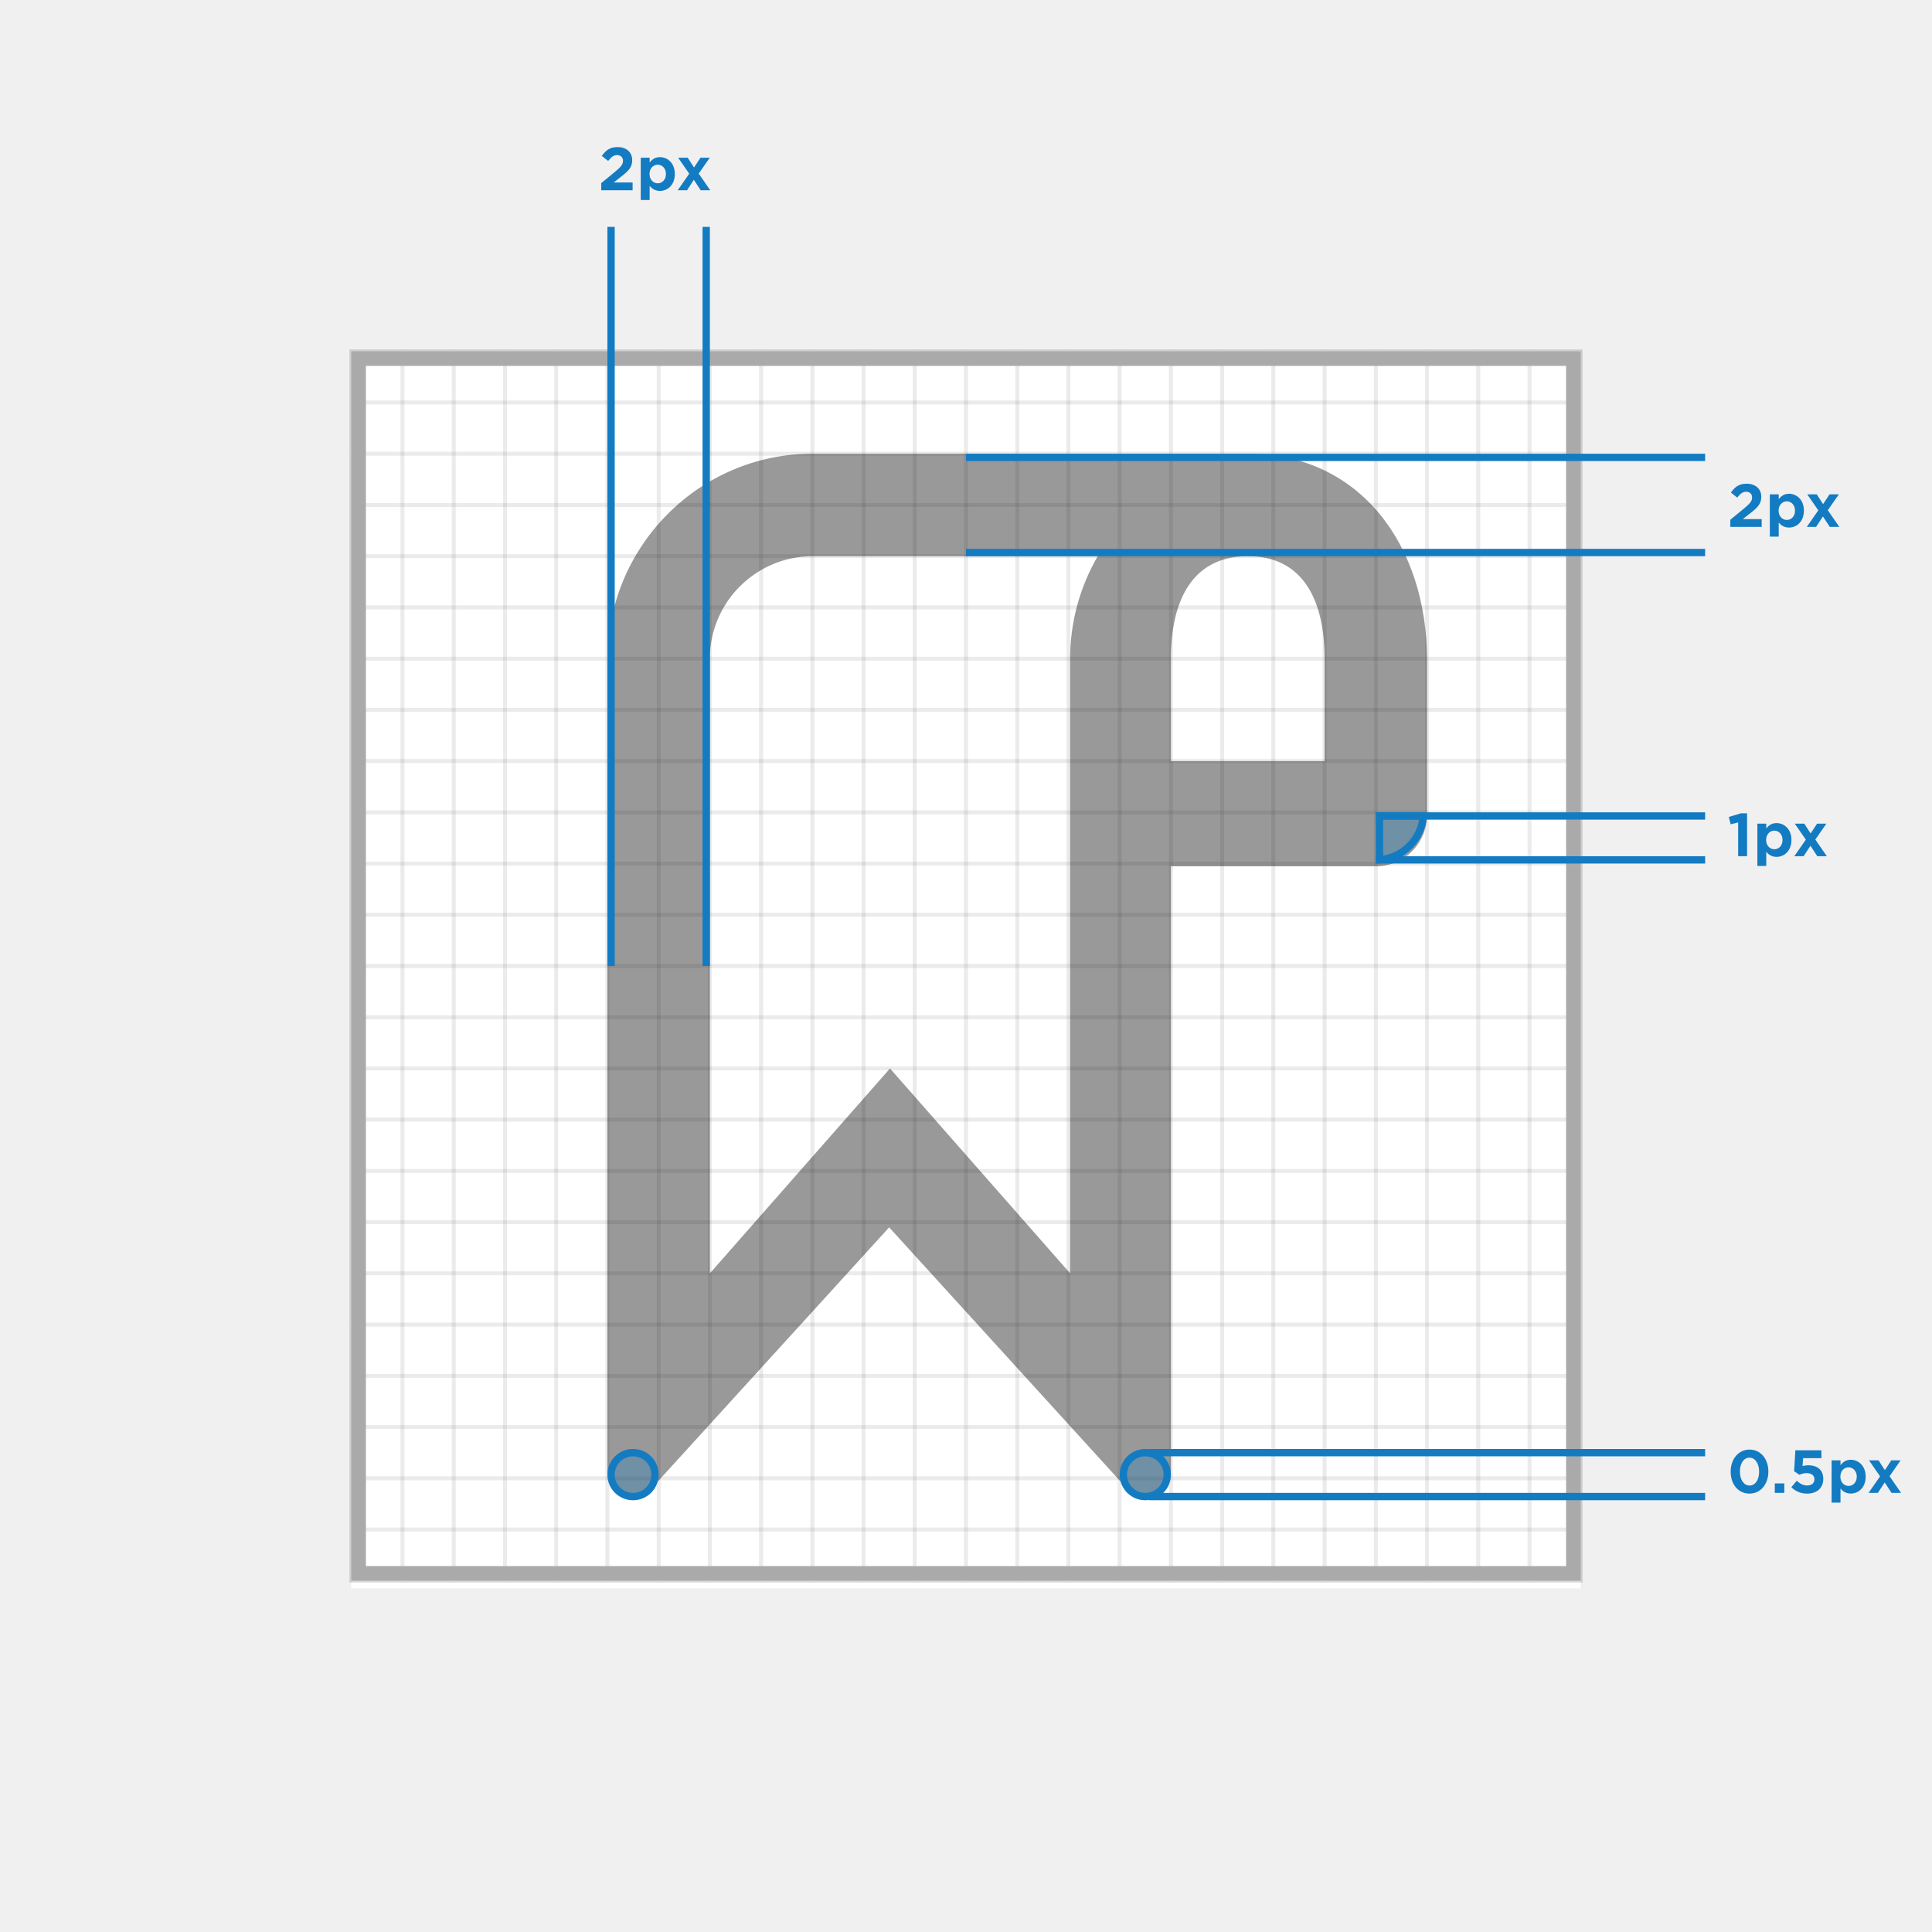
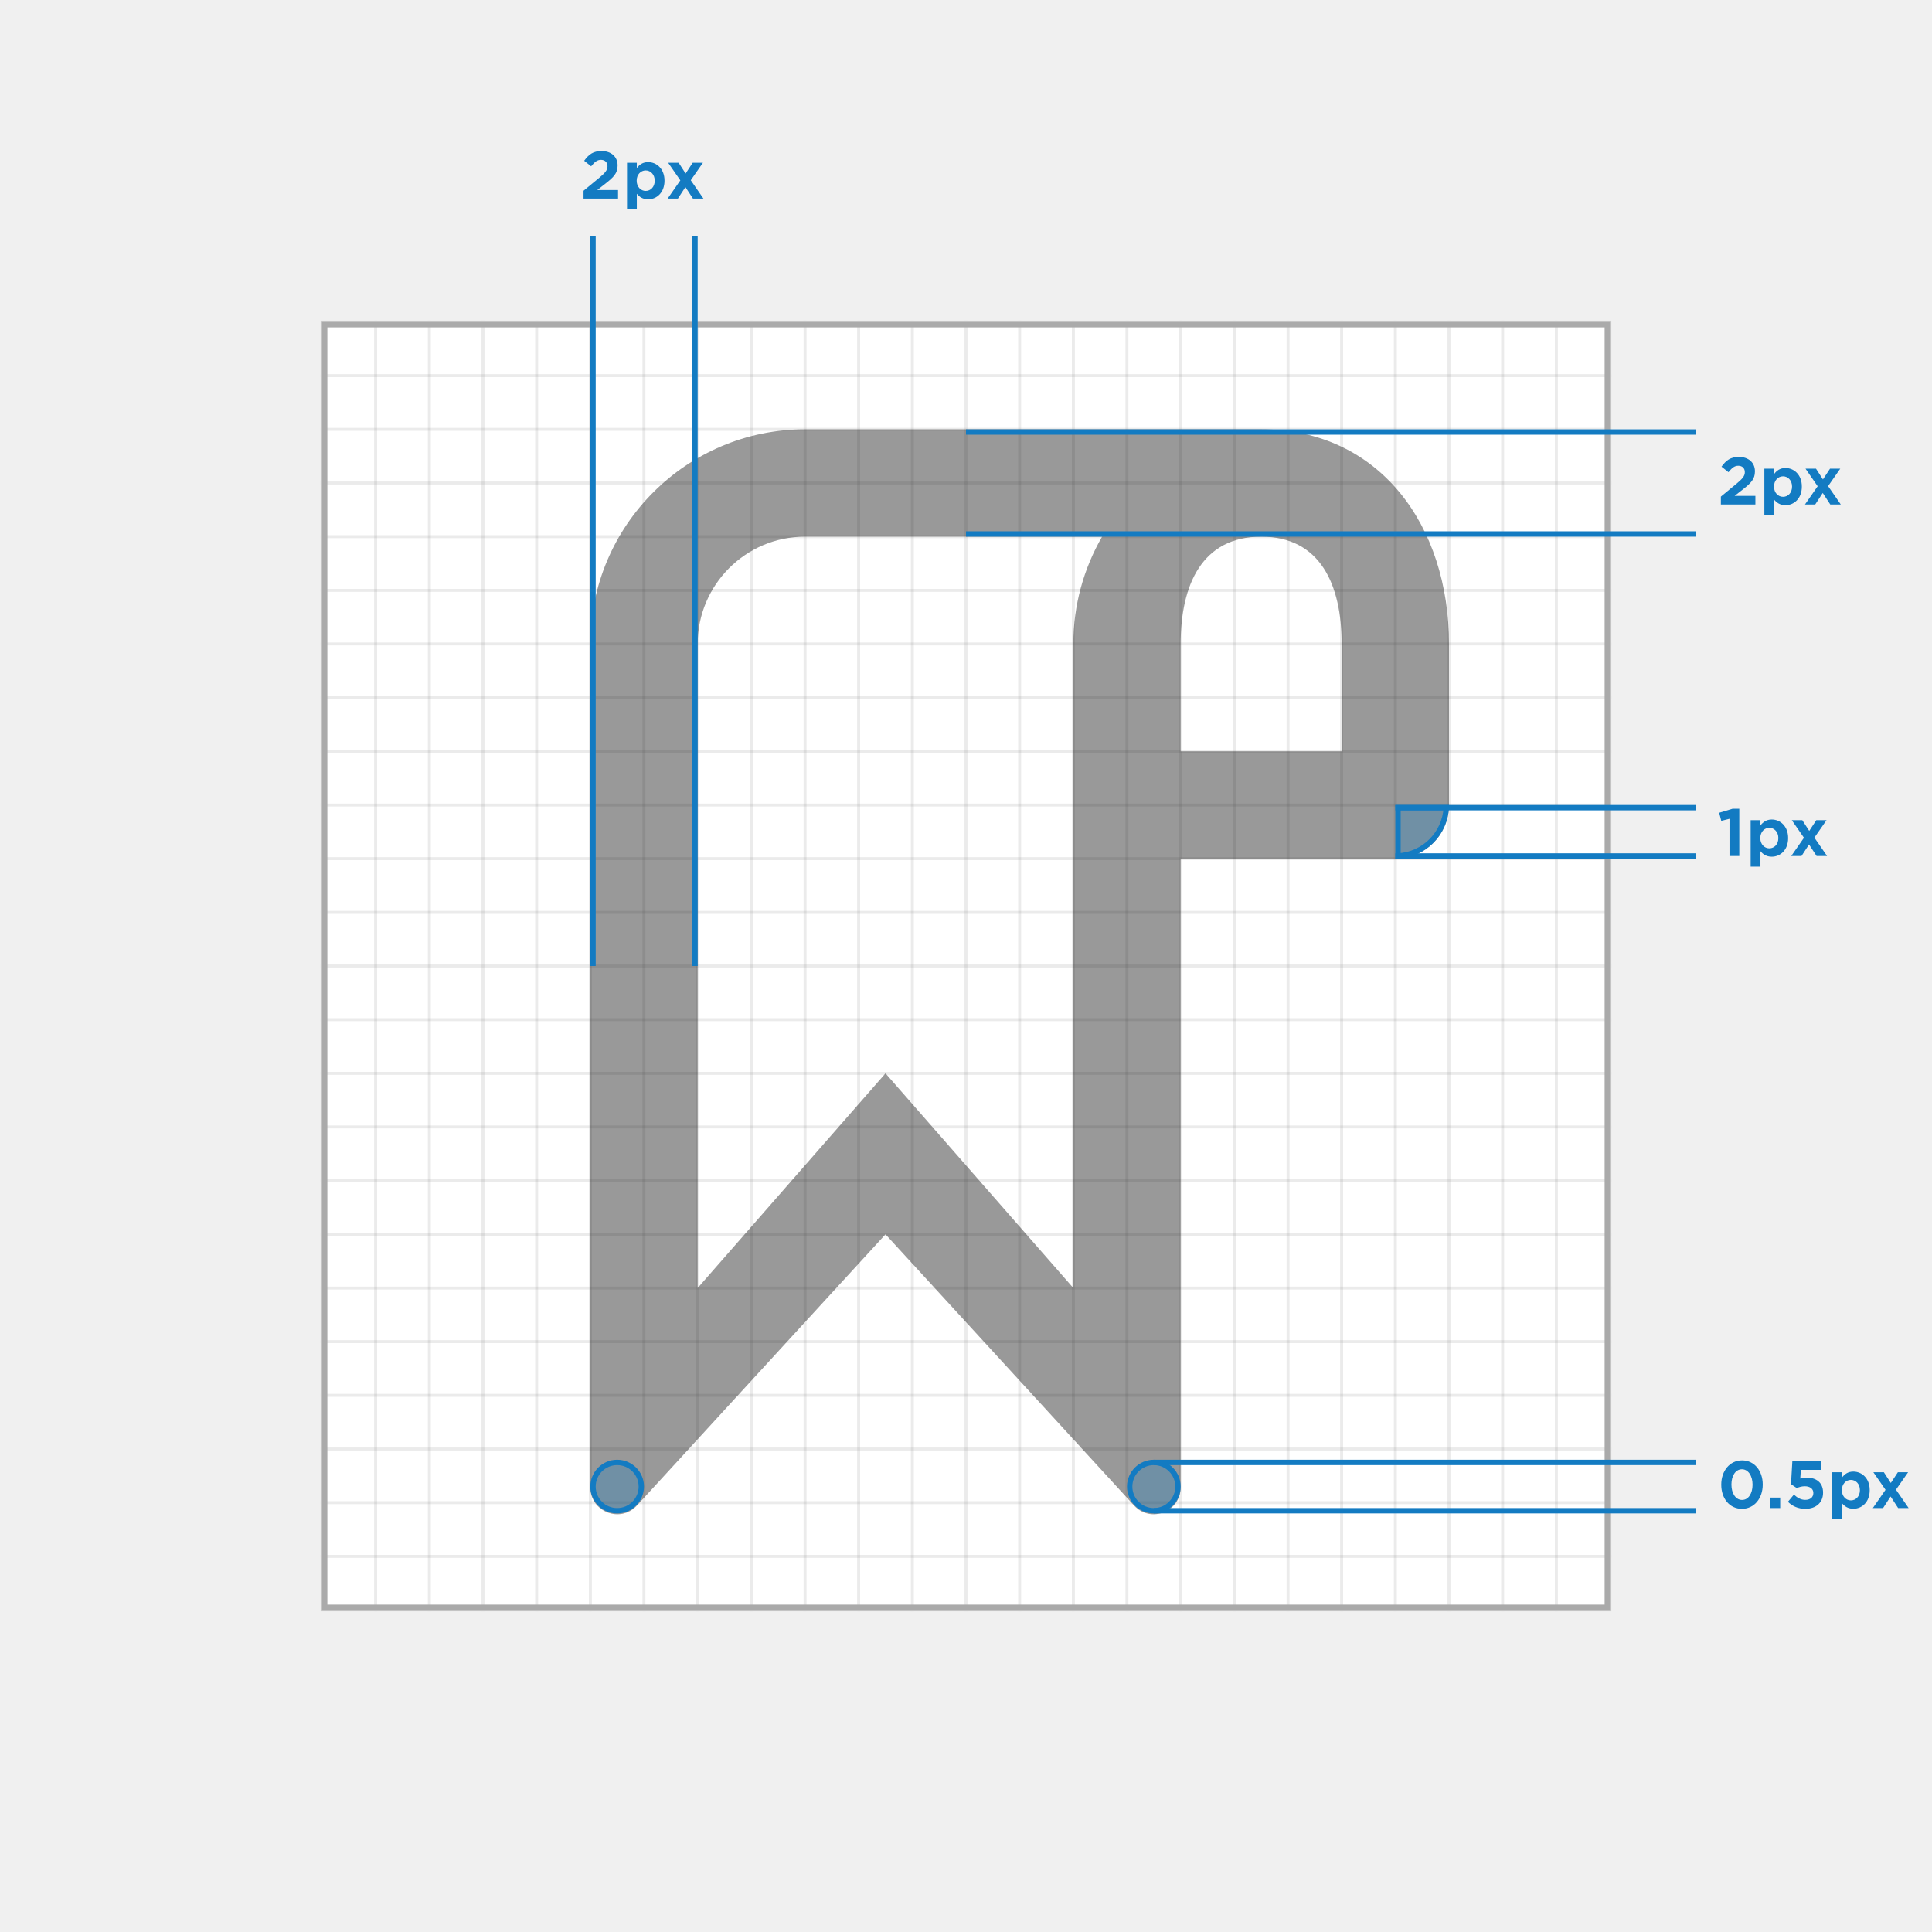
- <svg xmlns="http://www.w3.org/2000/svg" xmlns:xlink="http://www.w3.org/1999/xlink" width="264" height="264" viewBox="0 0 264 264">
-   <defs>
-     <circle id="example-3-a" cx="73.5" cy="5.5" r="3.5" />
-     <circle id="example-3-b" cx="3.5" cy="5.5" r="3.5" />
-     <path id="example-3-c" d="M147,100 L147,93 C143.134,93 140,96.134 140,100 L147,100 Z" />
-   </defs>
-   <g fill="none" fill-rule="evenodd" transform="translate(48 18)">
-     <g transform="translate(0 30)">
-       <rect width="168" height="169.05" fill="#FFF" />
-       <g stroke="#000" stroke-width=".5" opacity=".4">
-         <g opacity=".2">
-           <rect width="7" height="168" x="161" />
-           <rect width="7" height="168" x="154" />
-           <rect width="7" height="168" x="147" />
-           <rect width="7" height="168" x="140" />
-           <rect width="7" height="168" x="133" />
-           <rect width="7" height="168" x="126" />
-           <rect width="7" height="168" x="119" />
-           <rect width="7" height="168" x="112" />
-           <rect width="7" height="168" x="105" />
-           <rect width="7" height="168" x="98" />
-           <rect width="7" height="168" x="91" />
-           <rect width="7" height="168" x="84" />
-           <rect width="7" height="168" x="77" />
-           <rect width="7" height="168" x="70" />
-           <rect width="7" height="168" x="63" />
-           <rect width="7" height="168" x="56" />
-           <rect width="7" height="168" x="49" />
-           <rect width="7" height="168" x="42" />
-           <rect width="7" height="168" x="35" />
-           <rect width="7" height="168" x="28" />
-           <rect width="7" height="168" x="21" />
-           <rect width="7" height="168" x="14" />
-           <rect width="7" height="168" x="7" />
-           <rect width="7" height="168" />
-         </g>
-         <g opacity=".2" transform="rotate(90 84 84)">
-           <rect width="7" height="168" x="161" />
-           <rect width="7" height="168" x="154" />
-           <rect width="7" height="168" x="147" />
-           <rect width="7" height="168" x="140" />
-           <rect width="7" height="168" x="133" />
-           <rect width="7" height="168" x="126" />
-           <rect width="7" height="168" x="119" />
-           <rect width="7" height="168" x="112" />
-           <rect width="7" height="168" x="105" />
-           <rect width="7" height="168" x="98" />
-           <rect width="7" height="168" x="91" />
-           <rect width="7" height="168" x="84" />
-           <rect width="7" height="168" x="77" />
-           <rect width="7" height="168" x="70" />
-           <rect width="7" height="168" x="63" />
-           <rect width="7" height="168" x="56" />
-           <rect width="7" height="168" x="49" />
-           <rect width="7" height="168" x="42" />
-           <rect width="7" height="168" x="35" />
-           <rect width="7" height="168" x="28" />
-           <rect width="7" height="168" x="21" />
-           <rect width="7" height="168" x="14" />
-           <rect width="7" height="168" x="7" />
-           <rect width="7" height="168" />
-         </g>
-       </g>
-       <rect width="166" height="166" x="1" y="1" stroke="#AAA" stroke-width="2" />
+ <svg xmlns="http://www.w3.org/2000/svg" width="720" height="720" viewBox="0 0 720 720" fill="none">
+   <rect width="480" height="480" transform="translate(120 120)" fill="white" />
+   <g opacity="0.4">
+     <g opacity="0.2">
+       <rect x="580" y="120" width="20" height="480" stroke="black" />
+       <rect x="560" y="120" width="20" height="480" stroke="black" />
+       <rect x="540" y="120" width="20" height="480" stroke="black" />
+       <rect x="520" y="120" width="20" height="480" stroke="black" />
+       <rect x="500" y="120" width="20" height="480" stroke="black" />
+       <rect x="480" y="120" width="20" height="480" stroke="black" />
+       <rect x="460" y="120" width="20" height="480" stroke="black" />
+       <rect x="440" y="120" width="20" height="480" stroke="black" />
+       <rect x="420" y="120" width="20" height="480" stroke="black" />
+       <rect x="400" y="120" width="20" height="480" stroke="black" />
+       <rect x="380" y="120" width="20" height="480" stroke="black" />
+       <rect x="360" y="120" width="20" height="480" stroke="black" />
+       <rect x="340" y="120" width="20" height="480" stroke="black" />
+       <rect x="320" y="120" width="20" height="480" stroke="black" />
+       <rect x="300" y="120" width="20" height="480" stroke="black" />
+       <rect x="280" y="120" width="20" height="480" stroke="black" />
+       <rect x="260" y="120" width="20" height="480" stroke="black" />
+       <rect x="240" y="120" width="20" height="480" stroke="black" />
+       <rect x="220" y="120" width="20" height="480" stroke="black" />
+       <rect x="200" y="120" width="20" height="480" stroke="black" />
+       <rect x="180" y="120" width="20" height="480" stroke="black" />
+       <rect x="160" y="120" width="20" height="480" stroke="black" />
+       <rect x="140" y="120" width="20" height="480" stroke="black" />
+       <rect x="120" y="120" width="20" height="480" stroke="black" />
    </g>
-     <g opacity=".4" transform="translate(0 30)">
-       <rect width="168" height="168" />
-       <path fill="#000" fill-rule="nonzero" d="M122.509,14 L63,14 C47.558,14 35,26.65 35,42.19 L35,152.957 C35,154.89 36.567,156.457 38.5,156.457 C39.485,156.457 40.425,156.042 41.088,155.313 L73.5,119.714 L105.912,155.313 C107.213,156.743 109.427,156.846 110.856,155.545 C111.585,154.882 112,153.942 112,152.957 L112,70.381 L140,70.381 C143.864,70.381 147,67.231 147,63.333 L147,42.19 C147,26.65 137.958,14 122.509,14 Z M98.23,42 L98.23,126 L73.615,98 L49,126 L49,42 C49,34.272 55.309,28 63.066,28 L102,28 C99.609,32.123 98.23,36.904 98.23,42 Z M133,56 L112,56 L112,42 C112,34.272 114.788,28 122.509,28 C130.223,28 133,34.272 133,42 L133,56 Z" />
+     <g opacity="0.2">
+       <rect x="600" y="580" width="20" height="480" transform="rotate(90 600 580)" stroke="black" />
+       <rect x="600" y="560" width="20" height="480" transform="rotate(90 600 560)" stroke="black" />
+       <rect x="600" y="540" width="20" height="480" transform="rotate(90 600 540)" stroke="black" />
+       <rect x="600" y="520" width="20" height="480" transform="rotate(90 600 520)" stroke="black" />
+       <rect x="600" y="500" width="20" height="480" transform="rotate(90 600 500)" stroke="black" />
+       <rect x="600" y="480" width="20" height="480" transform="rotate(90 600 480)" stroke="black" />
+       <rect x="600" y="460" width="20" height="480" transform="rotate(90 600 460)" stroke="black" />
+       <rect x="600" y="440" width="20" height="480" transform="rotate(90 600 440)" stroke="black" />
+       <rect x="600" y="420" width="20" height="480" transform="rotate(90 600 420)" stroke="black" />
+       <rect x="600" y="400" width="20" height="480" transform="rotate(90 600 400)" stroke="black" />
+       <rect x="600" y="380" width="20" height="480" transform="rotate(90 600 380)" stroke="black" />
+       <rect x="600" y="360" width="20" height="480" transform="rotate(90 600 360)" stroke="black" />
+       <rect x="600" y="340" width="20" height="480" transform="rotate(90 600 340)" stroke="black" />
+       <rect x="600" y="320" width="20" height="480" transform="rotate(90 600 320)" stroke="black" />
+       <rect x="600" y="300" width="20" height="480" transform="rotate(90 600 300)" stroke="black" />
+       <rect x="600" y="280" width="20" height="480" transform="rotate(90 600 280)" stroke="black" />
+       <rect x="600" y="260" width="20" height="480" transform="rotate(90 600 260)" stroke="black" />
+       <rect x="600" y="240" width="20" height="480" transform="rotate(90 600 240)" stroke="black" />
+       <rect x="600" y="220" width="20" height="480" transform="rotate(90 600 220)" stroke="black" />
+       <rect x="600" y="200" width="20" height="480" transform="rotate(90 600 200)" stroke="black" />
+       <rect x="600" y="180" width="20" height="480" transform="rotate(90 600 180)" stroke="black" />
+       <rect x="600" y="160" width="20" height="480" transform="rotate(90 600 160)" stroke="black" />
+       <rect x="600" y="140" width="20" height="480" transform="rotate(90 600 140)" stroke="black" />
+       <rect x="600" y="120" width="20" height="480" transform="rotate(90 600 120)" stroke="black" />
    </g>
-     <g transform="translate(35 178)">
-       <use fill="#137BC2" fill-opacity=".3" xlink:href="#example-3-a" />
-       <circle cx="73.5" cy="5.5" r="3" stroke="#137BC2" />
-       <use fill="#137BC2" fill-opacity=".3" xlink:href="#example-3-b" />
-       <circle cx="3.5" cy="5.5" r="3" stroke="#137BC2" />
-       <rect width="76" height="1" x="74" y="2" fill="#137BC2" />
-       <path fill="#137BC2" d="M156.056,8.096 C154.504,8.096 153.488,6.792 153.488,5.104 L153.488,5.088 C153.488,3.408 154.528,2.08 156.072,2.08 C157.608,2.08 158.64,3.384 158.64,5.072 L158.64,5.088 C158.64,6.768 157.608,8.096 156.056,8.096 Z M156.072,6.992 C156.872,6.992 157.376,6.176 157.376,5.104 L157.376,5.088 C157.376,4.016 156.848,3.184 156.056,3.184 C155.264,3.184 154.752,3.992 154.752,5.072 L154.752,5.088 C154.752,6.168 155.272,6.992 156.072,6.992 Z M159.52,8 L159.52,6.704 L160.816,6.704 L160.816,8 L159.52,8 Z M163.944,8.096 C163.024,8.096 162.336,7.76 161.776,7.224 L162.52,6.336 C162.968,6.744 163.408,6.984 163.928,6.984 C164.544,6.984 164.936,6.672 164.936,6.136 L164.936,6.12 C164.936,5.6 164.504,5.296 163.872,5.296 C163.496,5.296 163.16,5.4 162.88,5.52 L162.16,5.04 L162.328,2.176 L165.888,2.176 L165.888,3.256 L163.384,3.256 L163.312,4.336 C163.552,4.272 163.776,4.224 164.112,4.224 C165.24,4.224 166.144,4.784 166.144,6.08 L166.144,6.096 C166.144,7.32 165.272,8.096 163.944,8.096 Z M169.6,7.048 C170.208,7.048 170.72,6.56 170.72,5.784 L170.72,5.768 C170.72,5.008 170.208,4.504 169.6,4.504 C168.992,4.504 168.48,5.008 168.48,5.768 L168.48,5.784 C168.48,6.544 168.992,7.048 169.6,7.048 Z M167.28,9.328 L167.28,3.552 L168.496,3.552 L168.496,4.216 C168.808,3.792 169.24,3.472 169.904,3.472 C170.944,3.472 171.936,4.288 171.936,5.768 L171.936,5.784 C171.936,7.264 170.96,8.088 169.904,8.088 C169.224,8.088 168.8,7.768 168.496,7.4 L168.496,9.328 L167.28,9.328 Z M173.696,3.552 L174.56,4.888 L175.44,3.552 L176.712,3.552 L175.2,5.72 L176.776,8 L175.472,8 L174.536,6.568 L173.6,8 L172.328,8 L173.904,5.736 L172.392,3.552 L173.696,3.552 Z" />
-       <rect width="76" height="1" x="74" y="8" fill="#137BC2" />
-     </g>
-     <g transform="rotate(180 143.5 96.5)">
-       <use fill="#137BC2" fill-opacity=".3" xlink:href="#example-3-c" />
-       <path stroke="#137BC2" d="M146.5,99.5 L146.5,93.519 C143.309,93.762 140.762,96.309 140.519,99.5 L146.5,99.5 Z" />
-     </g>
-     <rect width="45" height="1" x="140" y="93" fill="#137BC2" />
-     <path fill="#137BC2" d="M189.512 99L189.512 94.384 188.488 94.64 188.232 93.632 189.888 93.136 190.728 93.136 190.728 99 189.512 99zM194.456 98.048C195.064 98.048 195.576 97.56 195.576 96.784L195.576 96.768C195.576 96.008 195.064 95.504 194.456 95.504 193.848 95.504 193.336 96.008 193.336 96.768L193.336 96.784C193.336 97.544 193.848 98.048 194.456 98.048zM192.136 100.328L192.136 94.552 193.352 94.552 193.352 95.216C193.664 94.792 194.096 94.472 194.76 94.472 195.8 94.472 196.792 95.288 196.792 96.768L196.792 96.784C196.792 98.264 195.816 99.088 194.76 99.088 194.08 99.088 193.656 98.768 193.352 98.4L193.352 100.328 192.136 100.328zM198.552 94.552L199.416 95.888 200.296 94.552 201.568 94.552 200.056 96.72 201.632 99 200.328 99 199.392 97.568 198.456 99 197.184 99 198.76 96.736 197.248 94.552 198.552 94.552zM34.156 8L34.156 7.024 36.108 5.416C36.844 4.8 37.132 4.472 37.132 3.984 37.132 3.472 36.788 3.192 36.316 3.192 35.852 3.192 35.532 3.456 35.1 3.992L34.236 3.304C34.804 2.52 35.356 2.096 36.396 2.096 37.588 2.096 38.388 2.8 38.388 3.88L38.388 3.896C38.388 4.856 37.892 5.344 36.86 6.152L35.86 6.936 38.444 6.936 38.444 8 34.156 8zM41.876 7.048C42.484 7.048 42.996 6.56 42.996 5.784L42.996 5.768C42.996 5.008 42.484 4.504 41.876 4.504 41.268 4.504 40.756 5.008 40.756 5.768L40.756 5.784C40.756 6.544 41.268 7.048 41.876 7.048zM39.556 9.328L39.556 3.552 40.772 3.552 40.772 4.216C41.084 3.792 41.516 3.472 42.18 3.472 43.22 3.472 44.212 4.288 44.212 5.768L44.212 5.784C44.212 7.264 43.236 8.088 42.18 8.088 41.5 8.088 41.076 7.768 40.772 7.4L40.772 9.328 39.556 9.328zM45.972 3.552L46.836 4.888 47.716 3.552 48.988 3.552 47.476 5.72 49.052 8 47.748 8 46.812 6.568 45.876 8 44.604 8 46.18 5.736 44.668 3.552 45.972 3.552z" />
-     <rect width="1" height="101" x="48" y="13" fill="#137BC2" />
-     <rect width="1" height="101" x="35" y="13" fill="#137BC2" />
-     <rect width="101" height="1" x="84" y="44" fill="#137BC2" />
-     <path fill="#137BC2" d="M188.44,54 L188.44,53.024 L190.392,51.416 C191.128,50.8 191.416,50.472 191.416,49.984 C191.416,49.472 191.072,49.192 190.6,49.192 C190.136,49.192 189.816,49.456 189.384,49.992 L188.52,49.304 C189.088,48.52 189.64,48.096 190.68,48.096 C191.872,48.096 192.672,48.8 192.672,49.88 L192.672,49.896 C192.672,50.856 192.176,51.344 191.144,52.152 L190.144,52.936 L192.728,52.936 L192.728,54 L188.44,54 Z M196.16,53.048 C196.768,53.048 197.28,52.56 197.28,51.784 L197.28,51.768 C197.28,51.008 196.768,50.504 196.16,50.504 C195.552,50.504 195.04,51.008 195.04,51.768 L195.04,51.784 C195.04,52.544 195.552,53.048 196.16,53.048 Z M193.84,55.328 L193.84,49.552 L195.056,49.552 L195.056,50.216 C195.368,49.792 195.8,49.472 196.464,49.472 C197.504,49.472 198.496,50.288 198.496,51.768 L198.496,51.784 C198.496,53.264 197.52,54.088 196.464,54.088 C195.784,54.088 195.36,53.768 195.056,53.4 L195.056,55.328 L193.84,55.328 Z M200.256,49.552 L201.12,50.888 L202,49.552 L203.272,49.552 L201.76,51.72 L203.336,54 L202.032,54 L201.096,52.568 L200.16,54 L198.888,54 L200.464,51.736 L198.952,49.552 L200.256,49.552 Z" />
-     <rect width="101" height="1" x="84" y="57" fill="#137BC2" />
-     <rect width="45" height="1" x="140" y="99" fill="#137BC2" />
  </g>
+   <rect x="121" y="121" width="478" height="478" stroke="#AAAAAA" stroke-width="2" />
+   <g opacity="0.4">
+     <path fill-rule="evenodd" clip-rule="evenodd" d="M470.025 160H300C255.88 160 220 195.9 220 240V554.292C220 563.412 231.209 567.772 237.372 561.049L330 460L422.628 561.049C428.791 567.772 440 563.412 440 554.292V320H520C531.04 320 540 311.06 540 300V240C540 195.9 514.165 160 470.025 160ZM400 240V480L330 400L260 480V240C260 217.92 277.94 200 300 200H410.72C403.92 211.78 400 225.44 400 240ZM440 280H500V240C500 217.92 492.065 200 470.025 200C447.965 200 440 217.92 440 240V280Z" fill="black" />
+   </g>
+   <path d="M439 554C439 558.971 434.971 563 430 563C425.029 563 421 558.971 421 554C421 549.029 425.029 545 430 545C434.971 545 439 549.029 439 554Z" fill="#137BC2" fill-opacity="0.3" stroke="#137BC2" stroke-width="2" />
+   <path d="M239 554C239 558.971 234.971 563 230 563C225.029 563 221 558.971 221 554C221 549.029 225.029 545 230 545C234.971 545 239 549.029 239 554Z" fill="#137BC2" fill-opacity="0.3" stroke="#137BC2" stroke-width="2" />
+   <rect x="430" y="544" width="202" height="2" fill="#137BC2" />
+   <path d="M649.168 562.288C653.824 562.288 656.92 558.304 656.92 553.264V553.216C656.92 548.152 653.824 544.24 649.216 544.24C644.584 544.24 641.464 548.224 641.464 553.264V553.312C641.464 558.376 644.512 562.288 649.168 562.288ZM649.216 558.976C646.816 558.976 645.256 556.504 645.256 553.264V553.216C645.256 549.976 646.792 547.552 649.168 547.552C651.544 547.552 653.128 550.048 653.128 553.264V553.312C653.128 556.528 651.616 558.976 649.216 558.976ZM659.539 562H663.427V558.112H659.539V562ZM672.806 562.288C676.79 562.288 679.406 559.96 679.406 556.288V556.24C679.406 552.352 676.694 550.672 673.31 550.672C672.302 550.672 671.63 550.816 670.91 551.008L671.126 547.768H678.638V544.528H667.958L667.454 553.12L669.614 554.56C670.454 554.2 671.462 553.888 672.59 553.888C674.486 553.888 675.782 554.8 675.782 556.36V556.408C675.782 558.016 674.606 558.952 672.758 558.952C671.198 558.952 669.878 558.232 668.534 557.008L666.302 559.672C667.982 561.28 670.046 562.288 672.806 562.288ZM689.776 559.144C687.952 559.144 686.416 557.632 686.416 555.352V555.304C686.416 553.024 687.952 551.512 689.776 551.512C691.6 551.512 693.136 553.024 693.136 555.304V555.352C693.136 557.68 691.6 559.144 689.776 559.144ZM682.816 565.984H686.464V560.2C687.376 561.304 688.648 562.264 690.688 562.264C693.856 562.264 696.784 559.792 696.784 555.352V555.304C696.784 550.864 693.808 548.416 690.688 548.416C688.696 548.416 687.4 549.376 686.464 550.648V548.656H682.816V565.984ZM702.058 548.656H698.146L702.682 555.208L697.954 562H701.77L704.578 557.704L707.386 562H711.298L706.57 555.16L711.106 548.656H707.29L704.65 552.664L702.058 548.656Z" fill="#137BC2" />
+   <rect x="430" y="562" width="202" height="2" fill="#137BC2" />
+   <path d="M538.974 301C538.471 310.697 530.697 318.471 521 318.974V301H538.974Z" fill="#137BC2" fill-opacity="0.3" stroke="#137BC2" stroke-width="2" />
+   <rect x="520" y="300" width="112" height="2" fill="#137BC2" />
+   <path d="M644.536 319H648.184V301.408H645.664L640.696 302.896L641.464 305.92L644.536 305.152V319ZM659.378 316.144C657.554 316.144 656.018 314.632 656.018 312.352V312.304C656.018 310.024 657.554 308.512 659.378 308.512C661.202 308.512 662.738 310.024 662.738 312.304V312.352C662.738 314.68 661.202 316.144 659.378 316.144ZM652.418 322.984H656.066V317.2C656.978 318.304 658.25 319.264 660.29 319.264C663.458 319.264 666.386 316.792 666.386 312.352V312.304C666.386 307.864 663.41 305.416 660.29 305.416C658.298 305.416 657.002 306.376 656.066 307.648V305.656H652.418V322.984ZM671.659 305.656H667.747L672.283 312.208L667.555 319H671.371L674.179 314.704L676.987 319H680.899L676.171 312.16L680.707 305.656H676.891L674.251 309.664L671.659 305.656Z" fill="#137BC2" />
+   <path d="M217.465 74H230.329V70.808H222.577L225.577 68.456C228.673 66.032 230.161 64.568 230.161 61.688V61.64C230.161 58.4 227.761 56.288 224.185 56.288C221.065 56.288 219.409 57.56 217.705 59.912L220.297 61.976C221.593 60.368 222.553 59.576 223.945 59.576C225.361 59.576 226.393 60.416 226.393 61.952C226.393 63.416 225.529 64.4 223.321 66.248L217.465 71.072V74ZM240.632 71.144C238.808 71.144 237.272 69.632 237.272 67.352V67.304C237.272 65.024 238.808 63.512 240.632 63.512C242.456 63.512 243.992 65.024 243.992 67.304V67.352C243.992 69.68 242.456 71.144 240.632 71.144ZM233.672 77.984H237.32V72.2C238.232 73.304 239.504 74.264 241.544 74.264C244.712 74.264 247.64 71.792 247.64 67.352V67.304C247.64 62.864 244.664 60.416 241.544 60.416C239.552 60.416 238.256 61.376 237.32 62.648V60.656H233.672V77.984ZM252.913 60.656H249.001L253.537 67.208L248.809 74H252.625L255.433 69.704L258.241 74H262.153L257.425 67.16L261.961 60.656H258.145L255.505 64.664L252.913 60.656Z" fill="#137BC2" />
+   <rect x="258" y="88" width="2" height="272" fill="#137BC2" />
+   <rect x="220" y="88" width="2" height="272" fill="#137BC2" />
+   <rect x="360" y="160" width="272" height="2" fill="#137BC2" />
+   <path d="M641.32 188H654.184V184.808H646.432L649.432 182.456C652.528 180.032 654.016 178.568 654.016 175.688V175.64C654.016 172.4 651.616 170.288 648.04 170.288C644.92 170.288 643.264 171.56 641.56 173.912L644.152 175.976C645.448 174.368 646.408 173.576 647.8 173.576C649.216 173.576 650.248 174.416 650.248 175.952C650.248 177.416 649.384 178.4 647.176 180.248L641.32 185.072V188ZM664.487 185.144C662.663 185.144 661.127 183.632 661.127 181.352V181.304C661.127 179.024 662.663 177.512 664.487 177.512C666.311 177.512 667.847 179.024 667.847 181.304V181.352C667.847 183.68 666.311 185.144 664.487 185.144ZM657.527 191.984H661.175V186.2C662.087 187.304 663.359 188.264 665.399 188.264C668.567 188.264 671.495 185.792 671.495 181.352V181.304C671.495 176.864 668.519 174.416 665.399 174.416C663.407 174.416 662.111 175.376 661.175 176.648V174.656H657.527V191.984ZM676.769 174.656H672.857L677.393 181.208L672.665 188H676.481L679.289 183.704L682.097 188H686.009L681.281 181.16L685.817 174.656H682.001L679.361 178.664L676.769 174.656Z" fill="#137BC2" />
+   <rect x="360" y="198" width="272" height="2" fill="#137BC2" />
+   <rect x="520" y="318" width="112" height="2" fill="#137BC2" />
</svg>
